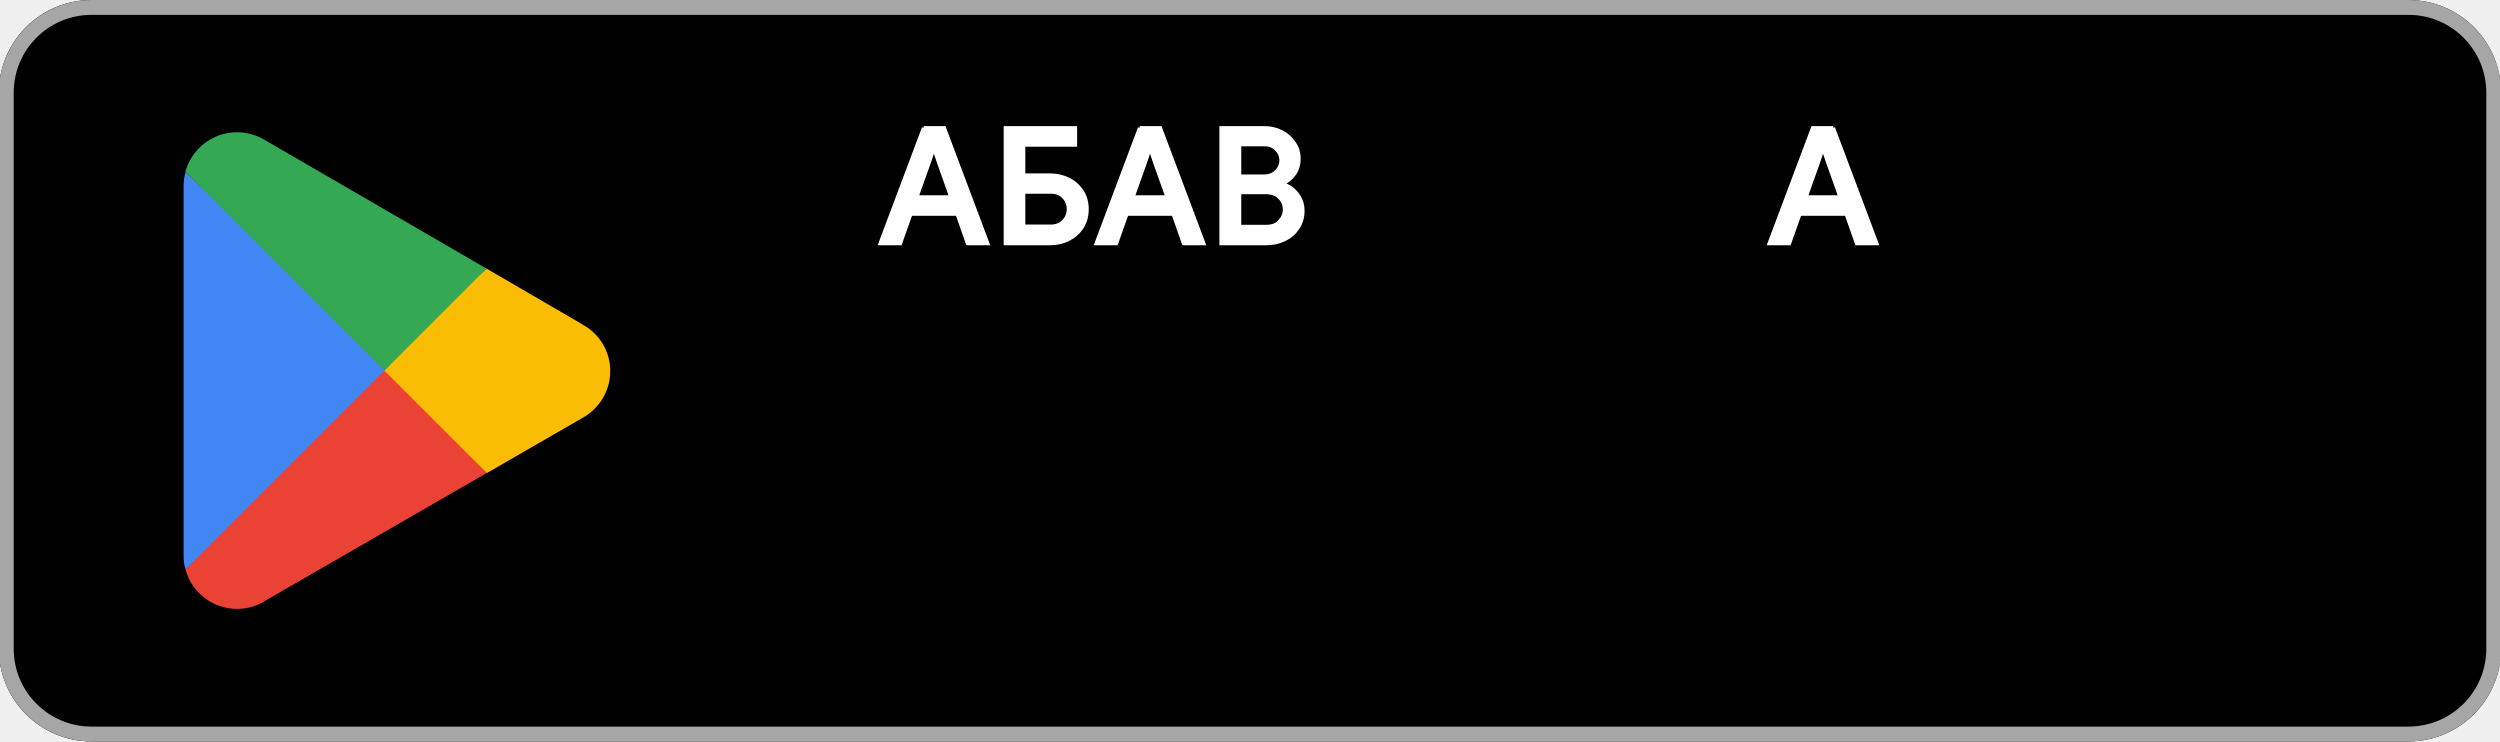
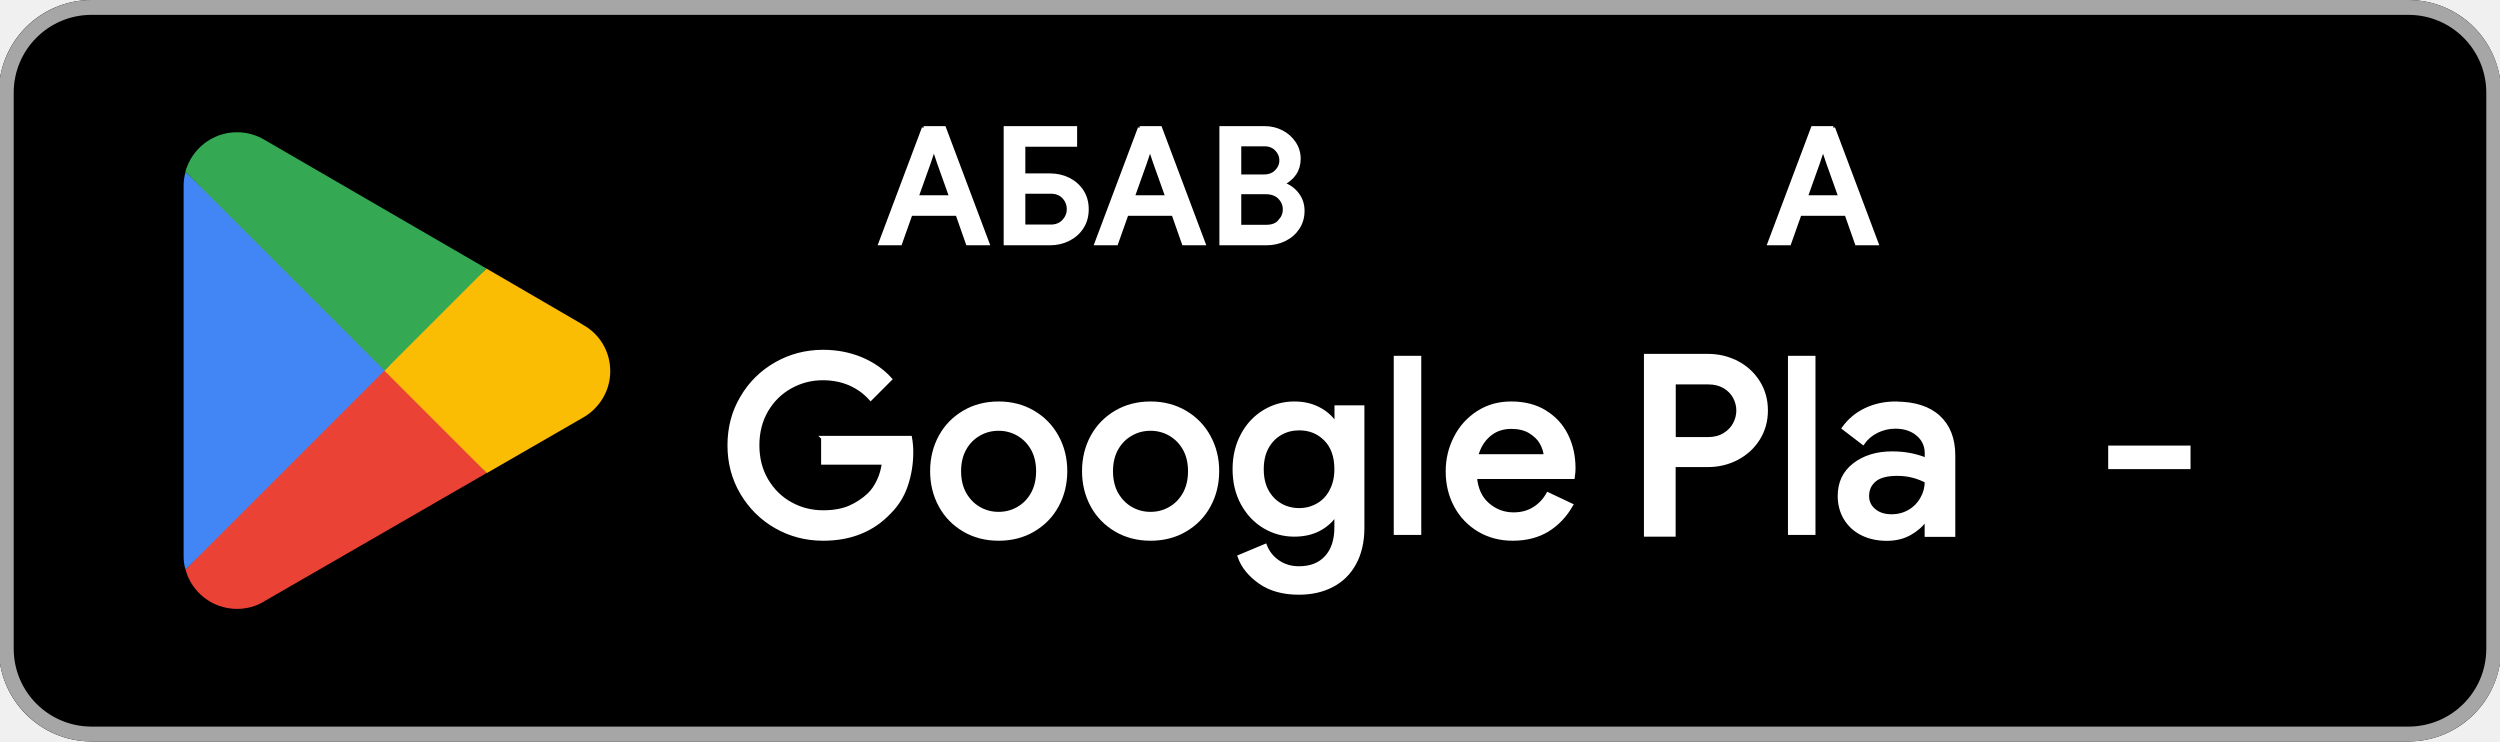
<svg xmlns="http://www.w3.org/2000/svg" class="store-badge" viewBox="0 0 238.96 70.87" role="img">
  <g>
    <rect x="-.11" y="0" width="239.17" height="70.87" rx="8.86" ry="8.86" fill="#000" />
    <path fill="#a6a6a6" d="M230.21,1.42c4.11,0,7.44,3.33,7.44,7.44v53.15c0,4.11-3.33,7.44-7.44,7.44H8.75c-4.11,0-7.44-3.33-7.44-7.44V8.86c0-4.11,3.33-7.44,7.44-7.44h221.46M230.21,0H8.75C3.88,0-.11,3.99-.11,8.86v53.15c0,4.87,3.99,8.86,8.86,8.86h221.46c4.87,0,8.86-3.99,8.86-8.86V8.86C239.07,3.99,235.08,0,230.21,0h0Z" />
    <g>
      <path fill="#ea4335" d="M36.6,34.41l-18.87,20.02h0c.58,2.18,2.57,3.77,4.93,3.77.94,0,1.82-.25,2.59-.71l.05-.04,21.22-12.24-9.94-10.82.02.02Z" />
      <path fill="#fbbc04" d="M55.68,31h-.02l-9.16-5.33-10.33,9.19,10.36,10.36,9.12-5.26c1.59-.87,2.68-2.55,2.68-4.48s-1.06-3.61-2.66-4.46v-.02Z" />
      <path fill="#4285f4" d="M17.73,16.44c-.11.43-.18.85-.18,1.31v35.38c0,.46.05.89.18,1.31l19.51-19.51s-19.51-18.5-19.51-18.5Z" />
      <path fill="#34a853" d="M36.74,35.43l9.76-9.76-21.21-12.3c-.76-.46-1.67-.73-2.64-.73-2.36,0-4.34,1.61-4.93,3.77h0l19.01,18.99v.02Z" />
    </g>
  </g>
  <g>
    <Polygon fill="#fff" points="80.78 16.8 75.66 16.8 75.66 12.23 73.94 12.23 73.94 23.26 75.66 23.26 75.66 18.44 80.78 18.44 80.78 23.26 82.49 23.26 82.49 12.23 80.78 12.23 80.78 16.8" />
    <path fill="#fff" d="M88.29,12.23l-4.15,11.04h1.91l1-2.82h4.45l.99,2.82h1.91l-4.15-11.04h-1.97ZM87.62,18.84l1.17-3.28.43-1.28h.09l.43,1.28,1.17,3.28h-3.3Z" stroke="#fff" stroke-width="0.35" stroke-miterlimit="10" />
    <path fill="#fff" d="M102.12,17.14c-.54-.26-1.13-.39-1.76-.39h-2.53v-2.9h4.95v-1.62h-6.67v11.04h4.25c.64,0,1.22-.13,1.76-.4.54-.27.97-.65,1.29-1.14.32-.49.48-1.07.48-1.73s-.16-1.23-.48-1.72c-.32-.49-.75-.87-1.29-1.13ZM101.67,21.15c-.31.33-.73.49-1.24.49h-2.6v-3.3h2.6c.52,0,.94.16,1.25.49s.46.71.46,1.16-.16.83-.47,1.16Z" stroke="#fff" stroke-width="0.35" stroke-miterlimit="10" />
    <path fill="#fff" d="M108.94,12.23l-4.15,11.04h1.91l1-2.82h4.45l.99,2.82h1.91l-4.15-11.04h-1.97ZM108.28,18.84l1.17-3.28.43-1.28h.09l.43,1.28,1.17,3.28h-3.3Z" stroke="#fff" stroke-width="0.35" stroke-miterlimit="10" />
    <path fill="#fff" d="M122.67,17.59v-.09c.44-.21.8-.51,1.07-.91.27-.4.41-.87.41-1.42s-.15-1.04-.45-1.49c-.3-.45-.7-.81-1.19-1.06-.5-.26-1.04-.39-1.63-.39h-4.15v11.04h4.33c.63,0,1.2-.13,1.73-.39.53-.26.95-.63,1.26-1.1.31-.47.47-1.01.47-1.62s-.17-1.13-.52-1.59-.79-.78-1.35-.97ZM118.47,13.81h2.4c.47,0,.85.15,1.15.46.29.3.44.65.44,1.06s-.15.75-.45,1.06c-.3.31-.7.46-1.2.46h-2.34v-3.04ZM122.33,21.17c-.31.33-.73.49-1.26.49h-2.6v-3.27h2.54c.54,0,.98.16,1.3.48.32.33.48.71.48,1.15s-.16.81-.47,1.14Z" stroke="#fff" stroke-width="0.35" stroke-miterlimit="10" />
    <Polygon fill="#fff" points="128.27 20.38 128.17 20.38 128.27 18.25 128.27 12.23 126.55 12.23 126.55 23.26 128.44 23.26 133.41 14.94 133.51 14.94 133.41 17.07 133.41 23.26 135.13 23.26 135.13 12.23 133.15 12.23 128.27 20.38" />
    <Polygon fill="#fff" points="136.8 13.88 139.89 13.88 139.89 23.26 141.61 23.26 141.61 13.88 144.7 13.88 144.7 12.23 136.8 12.23 136.8 13.88" />
    <Polygon fill="#fff" points="146.5 23.26 153.21 23.26 153.21 21.61 148.23 21.61 148.23 18.56 152.72 18.56 152.72 16.93 148.23 16.93 148.23 13.88 153.21 13.88 153.21 12.23 146.5 12.23 146.5 23.26" />
    <Polygon fill="#fff" points="165.77 16.8 160.65 16.8 160.65 12.23 158.92 12.23 158.92 23.26 160.65 23.26 160.65 18.44 165.77 18.44 165.77 23.26 167.48 23.26 167.48 12.23 165.77 12.23 165.77 16.8" />
    <path fill="#fff" d="M175.24,12.23h-1.97l-4.15,11.04h1.91l1-2.82h4.45l.99,2.82h1.91l-4.15-11.04ZM172.61,18.84l1.17-3.28.43-1.28h.09l.43,1.28,1.17,3.28h-3.3Z" stroke="#fff" stroke-width="0.35" stroke-miterlimit="10" />
  </g>
  <g>
-     <path class="st4" d="M78.66,41.85v2.39h5.81c-.08.62-.24,1.2-.49,1.72-.25.53-.55.97-.9,1.31-.54.51-1.16.92-1.84,1.22-.69.3-1.54.46-2.56.46-1.12,0-2.15-.26-3.11-.79-.96-.53-1.72-1.28-2.3-2.25-.57-.97-.86-2.09-.86-3.35s.29-2.38.86-3.35c.57-.97,1.34-1.72,2.3-2.25.96-.53,1.98-.79,3.08-.79.94,0,1.8.17,2.57.5.77.34,1.44.81,2,1.44l1.87-1.87c-.75-.83-1.68-1.47-2.8-1.94-1.12-.46-2.32-.69-3.61-.69-1.63,0-3.13.39-4.5,1.17-1.37.78-2.46,1.85-3.26,3.22-.81,1.36-1.21,2.88-1.21,4.56s.4,3.19,1.21,4.56c.81,1.36,1.89,2.44,3.26,3.22,1.37.78,2.87,1.17,4.5,1.17,2.62,0,4.73-.85,6.34-2.56.73-.73,1.27-1.6,1.6-2.6s.5-2.04.5-3.12c0-.48-.04-.94-.12-1.39h-8.35Z" />
-     <path class="st4" d="M98.76,39.41c-.97-.57-2.07-.86-3.3-.86s-2.33.28-3.3.85c-.97.57-1.73,1.34-2.27,2.33-.54.99-.81,2.09-.81,3.3s.27,2.31.81,3.3c.54.99,1.3,1.76,2.27,2.33.97.57,2.07.85,3.3.85s2.33-.28,3.3-.85c.97-.57,1.73-1.34,2.27-2.33.54-.99.81-2.09.81-3.3s-.27-2.29-.81-3.28c-.54-.99-1.3-1.77-2.27-2.34ZM98.7,47.2c-.34.61-.8,1.08-1.38,1.41-.57.33-1.2.49-1.87.49s-1.29-.16-1.87-.49c-.57-.33-1.03-.8-1.38-1.41-.34-.61-.51-1.34-.51-2.16s.17-1.55.51-2.15c.34-.61.8-1.07,1.38-1.4.57-.33,1.2-.49,1.87-.49s1.29.16,1.87.49c.57.33,1.03.79,1.38,1.4.34.61.51,1.32.51,2.15s-.17,1.55-.51,2.16Z" />
-     <path class="st4" d="M113.28,39.41c-.97-.57-2.07-.86-3.3-.86s-2.33.28-3.3.85c-.97.57-1.73,1.34-2.27,2.33-.54.99-.81,2.09-.81,3.3s.27,2.31.81,3.3c.54.99,1.3,1.76,2.27,2.33.97.57,2.07.85,3.3.85s2.33-.28,3.3-.85c.97-.57,1.73-1.34,2.27-2.33.54-.99.81-2.09.81-3.3s-.27-2.29-.81-3.28c-.54-.99-1.3-1.77-2.27-2.34ZM113.22,47.2c-.34.61-.8,1.08-1.38,1.41-.57.33-1.2.49-1.87.49s-1.29-.16-1.87-.49c-.57-.33-1.03-.8-1.38-1.41-.34-.61-.51-1.34-.51-2.16s.17-1.55.51-2.15c.34-.61.8-1.07,1.38-1.4.57-.33,1.2-.49,1.87-.49s1.29.16,1.87.49c.57.33,1.03.79,1.38,1.4.34.61.51,1.32.51,2.15s-.17,1.55-.51,2.16Z" />
-     <path class="st4" d="M127.72,40.41h-.14c-.4-.57-.93-1.03-1.6-1.36-.67-.34-1.43-.5-2.27-.5-1.02,0-1.97.26-2.85.79-.88.53-1.58,1.27-2.09,2.23-.52.96-.78,2.05-.78,3.28s.26,2.33.78,3.28,1.22,1.69,2.09,2.21c.88.52,1.83.78,2.85.78.86,0,1.62-.16,2.28-.49s1.19-.78,1.59-1.35h.14v1.12c0,1.22-.31,2.18-.94,2.87-.63.69-1.5,1.03-2.62,1.03-.77,0-1.43-.2-2-.59s-.98-.9-1.23-1.54l-2.46,1.03c.33.94.99,1.75,1.97,2.44.98.69,2.22,1.03,3.72,1.03,1.2,0,2.25-.24,3.17-.72.92-.48,1.63-1.18,2.14-2.12s.77-2.06.77-3.38v-11.53h-2.51v1.48ZM127.24,46.94c-.32.59-.75,1.04-1.29,1.34-.54.31-1.13.46-1.77.46s-1.25-.15-1.79-.46c-.54-.31-.97-.75-1.29-1.33s-.48-1.28-.48-2.1.16-1.52.48-2.1c.32-.58.75-1.02,1.29-1.33.54-.31,1.14-.46,1.79-.46,1.01,0,1.85.34,2.52,1.02.68.68,1.02,1.64,1.02,2.86,0,.8-.16,1.5-.48,2.08Z" />
-     <rect class="st4" x="133.22" y="34.01" width="2.63" height="17.12" />
-     <path class="st4" d="M147.65,39.36c-.9-.54-1.97-.81-3.19-.81s-2.23.29-3.16.88c-.92.59-1.65,1.38-2.16,2.38-.52,1-.78,2.08-.78,3.24,0,1.23.27,2.33.8,3.31.53.98,1.28,1.75,2.22,2.31.95.56,2.02.84,3.22.84,1.29,0,2.4-.29,3.33-.86.92-.57,1.67-1.36,2.25-2.37l-2.22-1.05c-.33.59-.78,1.06-1.33,1.4-.55.34-1.2.52-1.95.52-.94,0-1.76-.31-2.47-.92-.71-.61-1.11-1.49-1.21-2.62h9.35c.05-.34.07-.61.07-.84,0-1.18-.24-2.24-.71-3.18-.47-.94-1.16-1.68-2.06-2.22ZM141.11,43.59c.22-.84.62-1.52,1.21-2.02.58-.5,1.29-.75,2.14-.75.7,0,1.3.14,1.78.43s.85.64,1.09,1.06.37.85.41,1.28h-6.62Z" />
-     <path class="st4" d="M166.03,34.67c-.85-.45-1.78-.67-2.79-.67h-5.93v17.12h2.68v-6.65h3.25c1,0,1.93-.22,2.79-.67.85-.45,1.53-1.07,2.03-1.87.5-.8.75-1.7.75-2.7s-.25-1.9-.75-2.7c-.5-.8-1.18-1.42-2.03-1.87ZM165.81,40.53c-.22.42-.55.75-.98,1.02-.43.26-.94.4-1.53.4h-3.3v-5.38h3.3c.59,0,1.1.13,1.53.38.43.26.76.59.98,1s.33.85.33,1.29-.11.88-.33,1.29Z" />
-     <rect class="st4" x="170.9" y="34.01" width="2.63" height="17.12" />
-     <path class="st4" d="M181.2,38.55c-1.05,0-2.01.21-2.87.62s-1.56,1-2.1,1.75l1.84,1.41c.34-.48.78-.85,1.33-1.12s1.14-.41,1.76-.41c.88,0,1.6.24,2.15.71.56.47.84,1.08.84,1.83v.62c-.33-.16-.79-.31-1.36-.44-.57-.13-1.22-.2-1.94-.2-1.45,0-2.65.37-3.6,1.1-.95.73-1.42,1.73-1.42,2.99,0,.8.19,1.51.57,2.14.38.63.92,1.12,1.6,1.46.69.34,1.47.51,2.34.51.83,0,1.56-.17,2.2-.53s1.13-.79,1.48-1.31h.12v1.46h2.58v-7.61c0-1.58-.48-2.8-1.43-3.67s-2.32-1.3-4.09-1.3ZM183.72,47.66c-.29.51-.69.92-1.2,1.22s-1.08.45-1.72.45c-.69,0-1.24-.18-1.67-.54-.43-.36-.65-.82-.65-1.38,0-.62.23-1.13.69-1.52.46-.39,1.19-.58,2.18-.58.53,0,1.03.06,1.52.19.49.13.91.3,1.28.5,0,.59-.14,1.14-.43,1.65Z" />
-     <polygon class="st4" points="194.19 47.23 194.09 47.23 190.65 38.93 187.7 38.93 192.77 50.46 190.12 56.3 192.89 56.3 200.43 38.93 197.53 38.93 194.19 47.23" />
-     <rect class="st4" x="201.51" y="42.59" width="7.87" height="2.25" />
-     <polygon class="st4" points="220.37 38.93 217.02 47.23 216.92 47.23 213.48 38.93 210.54 38.93 215.61 50.46 212.96 56.3 215.73 56.3 223.26 38.93 220.37 38.93" />
+     <path fill="#fff" d="M78.66,41.85v2.39h5.81c-.08.62-.24,1.2-.49,1.72-.25.53-.55.97-.9,1.31-.54.51-1.16.92-1.84,1.22-.69.3-1.54.46-2.56.46-1.12,0-2.15-.26-3.11-.79-.96-.53-1.72-1.28-2.3-2.25-.57-.97-.86-2.09-.86-3.35s.29-2.38.86-3.35c.57-.97,1.34-1.72,2.3-2.25.96-.53,1.98-.79,3.08-.79.94,0,1.8.17,2.57.5.77.34,1.44.81,2,1.44l1.87-1.87c-.75-.83-1.68-1.47-2.8-1.94-1.12-.46-2.32-.69-3.61-.69-1.63,0-3.13.39-4.5,1.17-1.37.78-2.46,1.85-3.26,3.22-.81,1.36-1.21,2.88-1.21,4.56s.4,3.19,1.21,4.56c.81,1.36,1.89,2.44,3.26,3.22,1.37.78,2.87,1.17,4.5,1.17,2.62,0,4.73-.85,6.34-2.56.73-.73,1.27-1.6,1.6-2.6s.5-2.04.5-3.12c0-.48-.04-.94-.12-1.39h-8.35Z" stroke="#fff" stroke-width="0.35" stroke-miterlimit="10" />
+     <path fill="#fff" d="M98.76,39.41c-.97-.57-2.07-.86-3.3-.86s-2.33.28-3.3.85c-.97.57-1.73,1.34-2.27,2.33-.54.99-.81,2.09-.81,3.3s.27,2.31.81,3.3c.54.99,1.3,1.76,2.27,2.33.97.57,2.07.85,3.3.85s2.33-.28,3.3-.85c.97-.57,1.73-1.34,2.27-2.33.54-.99.81-2.09.81-3.3s-.27-2.29-.81-3.28c-.54-.99-1.3-1.77-2.27-2.34ZM98.7,47.2c-.34.61-.8,1.08-1.38,1.41-.57.33-1.2.49-1.87.49s-1.29-.16-1.87-.49c-.57-.33-1.03-.8-1.38-1.41-.34-.61-.51-1.34-.51-2.16s.17-1.55.51-2.15c.34-.61.8-1.07,1.38-1.4.57-.33,1.2-.49,1.87-.49s1.29.16,1.87.49c.57.33,1.03.79,1.38,1.4.34.61.51,1.32.51,2.15s-.17,1.55-.51,2.16Z" stroke="#fff" stroke-width="0.35" stroke-miterlimit="10" />
+     <path fill="#fff" d="M113.28,39.41c-.97-.57-2.07-.86-3.3-.86s-2.33.28-3.3.85c-.97.57-1.73,1.34-2.27,2.33-.54.99-.81,2.09-.81,3.3s.27,2.31.81,3.3c.54.99,1.3,1.76,2.27,2.33.97.57,2.07.85,3.3.85s2.33-.28,3.3-.85c.97-.57,1.73-1.34,2.27-2.33.54-.99.81-2.09.81-3.3s-.27-2.29-.81-3.28c-.54-.99-1.3-1.77-2.27-2.34ZM113.22,47.2c-.34.61-.8,1.08-1.38,1.41-.57.33-1.2.49-1.87.49s-1.29-.16-1.87-.49c-.57-.33-1.03-.8-1.38-1.41-.34-.61-.51-1.34-.51-2.16s.17-1.55.51-2.15c.34-.61.8-1.07,1.38-1.4.57-.33,1.2-.49,1.87-.49s1.29.16,1.87.49c.57.33,1.03.79,1.38,1.4.34.61.51,1.32.51,2.15s-.17,1.55-.51,2.16Z" stroke="#fff" stroke-width="0.35" stroke-miterlimit="10" />
+     <path fill="#fff" d="M127.72,40.41h-.14c-.4-.57-.93-1.03-1.6-1.36-.67-.34-1.43-.5-2.27-.5-1.02,0-1.97.26-2.85.79-.88.53-1.58,1.27-2.09,2.23-.52.96-.78,2.05-.78,3.28s.26,2.33.78,3.28,1.22,1.69,2.09,2.21c.88.52,1.83.78,2.85.78.86,0,1.62-.16,2.28-.49s1.19-.78,1.59-1.35h.14v1.12c0,1.22-.31,2.18-.94,2.87-.63.69-1.5,1.03-2.62,1.03-.77,0-1.43-.2-2-.59s-.98-.9-1.23-1.54l-2.46,1.03c.33.94.99,1.75,1.97,2.44.98.69,2.22,1.03,3.72,1.03,1.2,0,2.25-.24,3.17-.72.92-.48,1.63-1.18,2.14-2.12s.77-2.06.77-3.38v-11.53h-2.51v1.48ZM127.24,46.94c-.32.59-.75,1.04-1.29,1.34-.54.31-1.13.46-1.77.46s-1.25-.15-1.79-.46c-.54-.31-.97-.75-1.29-1.33s-.48-1.28-.48-2.1.16-1.52.48-2.1c.32-.58.75-1.02,1.29-1.33.54-.31,1.14-.46,1.79-.46,1.01,0,1.85.34,2.52,1.02.68.68,1.02,1.64,1.02,2.86,0,.8-.16,1.5-.48,2.08Z" stroke="#fff" stroke-width="0.35" stroke-miterlimit="10" />
+     <rect fill="#fff" x="133.22" y="34.01" width="2.63" height="17.12" />
+     <path fill="#fff" d="M147.65,39.36c-.9-.54-1.97-.81-3.19-.81s-2.23.29-3.16.88c-.92.59-1.65,1.38-2.16,2.38-.52,1-.78,2.08-.78,3.24,0,1.23.27,2.33.8,3.31.53.98,1.28,1.75,2.22,2.31.95.56,2.02.84,3.22.84,1.29,0,2.4-.29,3.33-.86.92-.57,1.67-1.36,2.25-2.37l-2.22-1.05c-.33.59-.78,1.06-1.33,1.4-.55.34-1.2.52-1.95.52-.94,0-1.76-.31-2.47-.92-.71-.61-1.11-1.49-1.21-2.62h9.35c.05-.34.07-.61.07-.84,0-1.18-.24-2.24-.71-3.18-.47-.94-1.16-1.68-2.06-2.22ZM141.11,43.59c.22-.84.62-1.52,1.21-2.02.58-.5,1.29-.75,2.14-.75.7,0,1.3.14,1.78.43s.85.64,1.09,1.06.37.85.41,1.28h-6.62Z" stroke="#fff" stroke-width="0.35" stroke-miterlimit="10" />
+     <path fill="#fff" d="M166.03,34.67c-.85-.45-1.78-.67-2.79-.67h-5.93v17.12h2.68v-6.65h3.25c1,0,1.93-.22,2.79-.67.85-.45,1.53-1.07,2.03-1.87.5-.8.75-1.7.75-2.7s-.25-1.9-.75-2.7c-.5-.8-1.18-1.42-2.03-1.87ZM165.81,40.53c-.22.42-.55.75-.98,1.02-.43.26-.94.4-1.53.4h-3.3v-5.38h3.3c.59,0,1.1.13,1.53.38.43.26.76.59.98,1s.33.85.33,1.29-.11.88-.33,1.29Z" stroke="#fff" stroke-width="0.35" stroke-miterlimit="10" />
+     <rect fill="#fff" x="170.9" y="34.01" width="2.63" height="17.12" />
+     <path fill="#fff" d="M181.2,38.55c-1.05,0-2.01.21-2.87.62s-1.56,1-2.1,1.75l1.84,1.41c.34-.48.78-.85,1.33-1.12s1.14-.41,1.76-.41c.88,0,1.6.24,2.15.71.56.47.84,1.08.84,1.83v.62c-.33-.16-.79-.31-1.36-.44-.57-.13-1.22-.2-1.94-.2-1.45,0-2.65.37-3.6,1.1-.95.73-1.42,1.73-1.42,2.99,0,.8.19,1.51.57,2.14.38.63.92,1.12,1.6,1.46.69.34,1.47.51,2.34.51.83,0,1.56-.17,2.2-.53s1.13-.79,1.48-1.31h.12v1.46h2.58v-7.61c0-1.58-.48-2.8-1.43-3.67s-2.32-1.3-4.09-1.3ZM183.72,47.66c-.29.51-.69.92-1.2,1.22s-1.08.45-1.72.45c-.69,0-1.24-.18-1.67-.54-.43-.36-.65-.82-.65-1.38,0-.62.23-1.13.69-1.52.46-.39,1.19-.58,2.18-.58.53,0,1.03.06,1.52.19.49.13.91.3,1.28.5,0,.59-.14,1.14-.43,1.65Z" stroke="#fff" stroke-width="0.35" stroke-miterlimit="10" />
+     <Polygon fill="#fff" points="194.19 47.23 194.09 47.23 190.65 38.93 187.7 38.93 192.77 50.46 190.12 56.3 192.89 56.3 200.43 38.93 197.53 38.93 194.19 47.23" />
+     <rect fill="#fff" x="201.51" y="42.59" width="7.87" height="2.25" />
+     <Polygon fill="#fff" points="220.37 38.93 217.02 47.23 216.92 47.23 213.48 38.93 210.54 38.93 215.61 50.46 212.96 56.3 215.73 56.3 223.26 38.93 220.37 38.93" />
  </g>
</svg>
